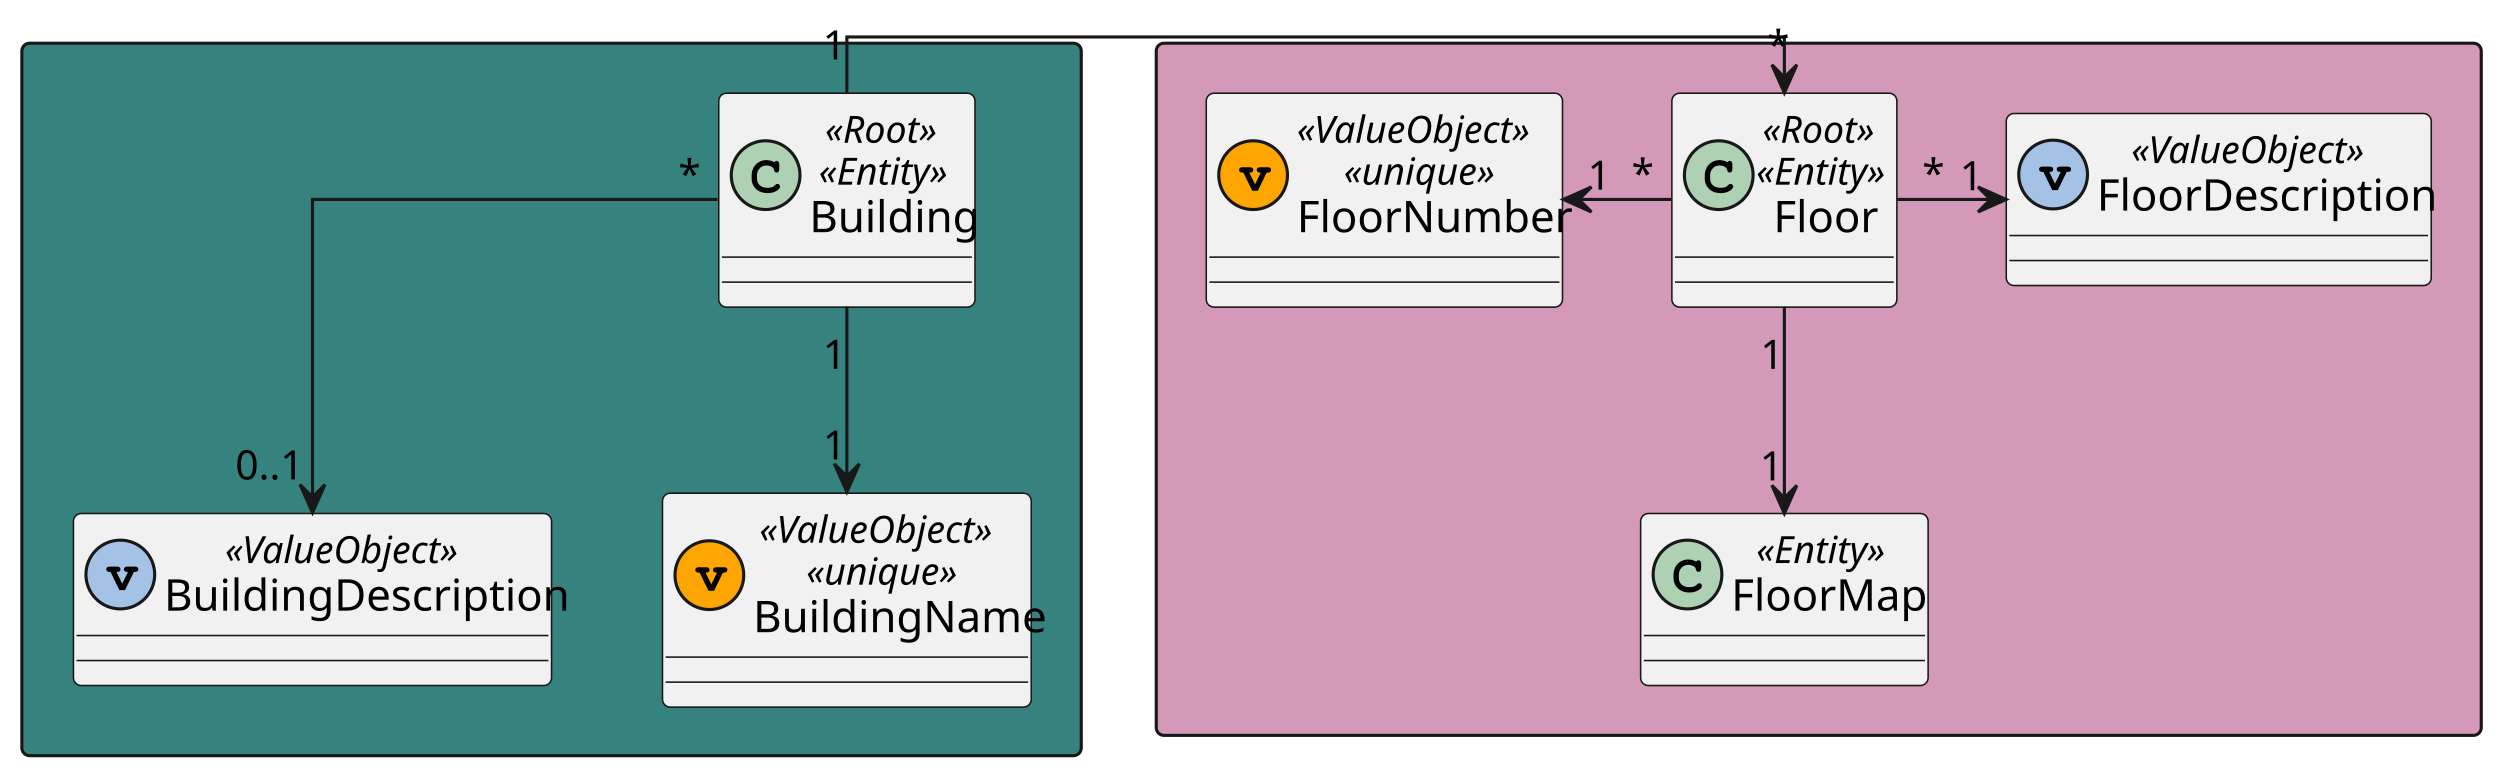
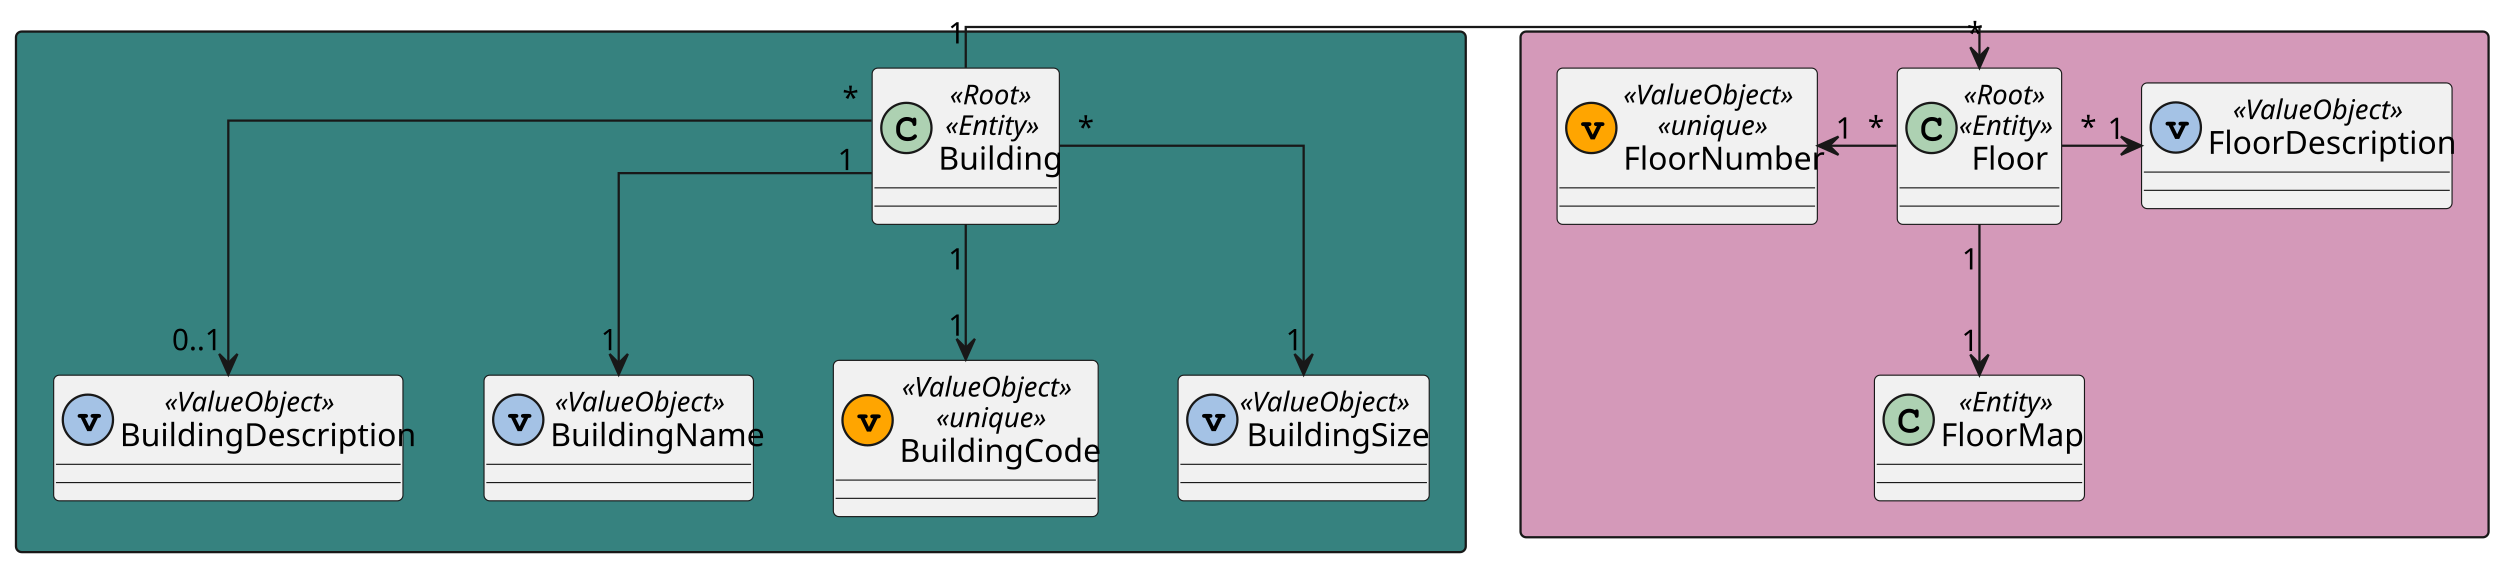
- <svg xmlns="http://www.w3.org/2000/svg" contentStyleType="text/css" height="148.2px" preserveAspectRatio="none" style="width:480px;height:148px;background:#FFFFFF;" version="1.1" viewBox="0 0 480 148" width="480px" zoomAndPan="magnify">
+ <svg xmlns="http://www.w3.org/2000/svg" contentStyleType="text/css" height="197.6px" preserveAspectRatio="none" style="width:876px;height:197px;background:#FFFFFF;" version="1.1" viewBox="0 0 876 197" width="876.8px" zoomAndPan="magnify">
  <defs />
  <g>
    <g id="cluster_##2">
-       <rect fill="#36827F" height="136.8" rx="1.5" ry="1.5" style="stroke:#181818;stroke-width:0.6;" width="203.4" x="4.2" y="8.295" />
+       <rect fill="#36827F" height="182.4" rx="2" ry="2" style="stroke:#181818;stroke-width:0.8;" width="508" x="5.6" y="11.06" />
    </g>
-     <g id="cluster_##7">
-       <rect fill="#D499B9" height="132.9" rx="1.5" ry="1.5" style="stroke:#181818;stroke-width:0.6;" width="254.4" x="222" y="8.295" />
+     <g id="cluster_##9">
+       <rect fill="#D499B9" height="177.2" rx="2" ry="2" style="stroke:#181818;stroke-width:0.8;" width="339.2" x="532.8" y="11.06" />
    </g>
    <g id="elem_Building">
-       <rect codeLine="6" fill="#F1F1F1" height="41.072" id="Building" rx="1.5" ry="1.5" style="stroke:#181818;stroke-width:0.3;" width="49.2" x="138" y="17.895" />
-       <ellipse cx="147" cy="33.631" fill="#ADD1B2" rx="6.6" ry="6.6" style="stroke:#181818;stroke-width:0.6;" />
-       <path d="M148.659,31.156 Q148.753,31.024 148.866,30.959 Q148.978,30.893 149.109,30.893 Q149.334,30.893 149.475,31.052 Q149.616,31.203 149.616,31.568 L149.616,32.44 Q149.616,32.806 149.475,32.965 Q149.334,33.124 149.109,33.124 Q148.903,33.124 148.781,33.002 Q148.659,32.89 148.594,32.581 Q148.566,32.365 148.453,32.252 Q148.256,32.028 147.891,31.896 Q147.525,31.765 147.15,31.765 Q146.691,31.765 146.306,31.962 Q145.931,32.159 145.631,32.609 Q145.341,33.059 145.341,33.678 L145.341,34.334 Q145.341,35.074 145.875,35.571 Q146.409,36.059 147.366,36.059 Q147.928,36.059 148.322,35.909 Q148.556,35.815 148.809,35.553 Q148.969,35.393 149.053,35.346 Q149.147,35.299 149.269,35.299 Q149.466,35.299 149.616,35.459 Q149.775,35.609 149.775,35.815 Q149.775,36.021 149.569,36.265 Q149.269,36.612 148.791,36.809 Q148.144,37.081 147.366,37.081 Q146.456,37.081 145.734,36.706 Q145.144,36.406 144.731,35.768 Q144.319,35.121 144.319,34.352 L144.319,33.659 Q144.319,32.862 144.684,32.178 Q145.059,31.484 145.716,31.118 Q146.372,30.743 147.113,30.743 Q147.553,30.743 147.938,30.846 Q148.331,30.94 148.659,31.156 Z " fill="#000000" />
-       <text fill="#000000" font-family="sans-serif" font-size="7.2" font-style="italic" lengthAdjust="spacing" textLength="24" x="158.4" y="27.413">«Root»</text>
-       <text fill="#000000" font-family="sans-serif" font-size="7.2" font-style="italic" lengthAdjust="spacing" textLength="26.4" x="157.2" y="35.456">«Entity»</text>
-       <text fill="#000000" font-family="sans-serif" font-size="8.4" lengthAdjust="spacing" textLength="30" x="155.4" y="44.587">Building</text>
-       <line style="stroke:#181818;stroke-width:0.3;" x1="138.6" x2="186.6" y1="49.367" y2="49.367" />
-       <line style="stroke:#181818;stroke-width:0.3;" x1="138.6" x2="186.6" y1="54.167" y2="54.167" />
+       <rect codeLine="6" fill="#F1F1F1" height="54.763" id="Building" rx="2" ry="2" style="stroke:#181818;stroke-width:0.4;" width="65.6" x="305.6" y="23.86" />
+       <ellipse cx="317.6" cy="44.841" fill="#ADD1B2" rx="8.8" ry="8.8" style="stroke:#181818;stroke-width:0.8;" />
+       <path d="M319.812,41.541 Q319.938,41.366 320.087,41.278 Q320.238,41.191 320.413,41.191 Q320.712,41.191 320.9,41.403 Q321.087,41.603 321.087,42.091 L321.087,43.253 Q321.087,43.741 320.9,43.953 Q320.712,44.166 320.413,44.166 Q320.137,44.166 319.975,44.003 Q319.812,43.853 319.725,43.441 Q319.688,43.153 319.538,43.003 Q319.275,42.703 318.788,42.528 Q318.3,42.353 317.8,42.353 Q317.188,42.353 316.675,42.616 Q316.175,42.878 315.775,43.478 Q315.387,44.078 315.387,44.903 L315.387,45.778 Q315.387,46.766 316.1,47.428 Q316.812,48.078 318.087,48.078 Q318.837,48.078 319.363,47.878 Q319.675,47.753 320.012,47.403 Q320.225,47.191 320.337,47.128 Q320.462,47.066 320.625,47.066 Q320.887,47.066 321.087,47.278 Q321.3,47.478 321.3,47.753 Q321.3,48.028 321.025,48.353 Q320.625,48.816 319.988,49.078 Q319.125,49.441 318.087,49.441 Q316.875,49.441 315.913,48.941 Q315.125,48.541 314.575,47.691 Q314.025,46.828 314.025,45.803 L314.025,44.878 Q314.025,43.816 314.512,42.903 Q315.012,41.978 315.887,41.491 Q316.762,40.991 317.75,40.991 Q318.337,40.991 318.85,41.128 Q319.375,41.253 319.812,41.541 Z " fill="#000000" />
+       <text fill="#000000" font-family="sans-serif" font-size="9.6" font-style="italic" lengthAdjust="spacing" textLength="32" x="332.8" y="36.55">«Root»</text>
+       <text fill="#000000" font-family="sans-serif" font-size="9.6" font-style="italic" lengthAdjust="spacing" textLength="35.2" x="331.2" y="47.275">«Entity»</text>
+       <text fill="#000000" font-family="sans-serif" font-size="11.2" lengthAdjust="spacing" textLength="40" x="328.8" y="59.449">Building</text>
+       <line style="stroke:#181818;stroke-width:0.4;" x1="306.4" x2="370.4" y1="65.822" y2="65.822" />
+       <line style="stroke:#181818;stroke-width:0.4;" x1="306.4" x2="370.4" y1="72.222" y2="72.222" />
    </g>
    <g id="elem_BuildingDescription">
-       <rect codeLine="7" fill="#F1F1F1" height="33.028" id="BuildingDescription" rx="1.5" ry="1.5" style="stroke:#181818;stroke-width:0.3;" width="91.8" x="14.1" y="98.595" />
-       <ellipse cx="23.1" cy="110.309" fill="#A4C2E5" rx="6.6" ry="6.6" style="stroke:#181818;stroke-width:0.6;" />
-       <path d="M23.466,112.071 L24.572,109.812 Q24.159,109.812 24.047,109.737 Q23.794,109.587 23.794,109.296 Q23.794,109.071 23.953,108.931 Q24.113,108.79 24.478,108.79 L25.875,108.79 Q26.25,108.79 26.4,108.931 Q26.559,109.071 26.559,109.296 Q26.559,109.521 26.4,109.671 Q26.25,109.812 25.875,109.812 L25.706,109.812 L24,113.309 L22.931,113.309 L21.225,109.812 L21.084,109.812 Q20.709,109.812 20.55,109.671 Q20.4,109.521 20.4,109.296 Q20.4,109.071 20.55,108.931 Q20.709,108.79 21.084,108.79 L22.453,108.79 Q22.819,108.79 22.969,108.931 Q23.128,109.071 23.128,109.296 Q23.128,109.587 22.894,109.737 Q22.772,109.812 22.359,109.812 L23.466,112.071 Z " fill="#000000" />
-       <text fill="#000000" font-family="sans-serif" font-size="7.2" font-style="italic" lengthAdjust="spacing" textLength="49.2" x="43.2" y="108.113">«ValueObject»</text>
-       <text fill="#000000" font-family="sans-serif" font-size="8.4" lengthAdjust="spacing" textLength="72.6" x="31.5" y="117.243">BuildingDescription</text>
-       <line style="stroke:#181818;stroke-width:0.3;" x1="14.7" x2="105.3" y1="122.023" y2="122.023" />
-       <line style="stroke:#181818;stroke-width:0.3;" x1="14.7" x2="105.3" y1="126.823" y2="126.823" />
+       <rect codeLine="7" fill="#F1F1F1" height="44.038" id="BuildingDescription" rx="2" ry="2" style="stroke:#181818;stroke-width:0.4;" width="122.4" x="18.8" y="131.46" />
+       <ellipse cx="30.8" cy="147.078" fill="#A4C2E5" rx="8.8" ry="8.8" style="stroke:#181818;stroke-width:0.8;" />
+       <path d="M31.288,149.428 L32.763,146.416 Q32.212,146.416 32.062,146.316 Q31.725,146.116 31.725,145.728 Q31.725,145.428 31.938,145.241 Q32.15,145.053 32.638,145.053 L34.5,145.053 Q35,145.053 35.2,145.241 Q35.413,145.428 35.413,145.728 Q35.413,146.028 35.2,146.228 Q35,146.416 34.5,146.416 L34.275,146.416 L32,151.078 L30.575,151.078 L28.3,146.416 L28.113,146.416 Q27.613,146.416 27.4,146.228 Q27.2,146.028 27.2,145.728 Q27.2,145.428 27.4,145.241 Q27.613,145.053 28.113,145.053 L29.938,145.053 Q30.425,145.053 30.625,145.241 Q30.837,145.428 30.837,145.728 Q30.837,146.116 30.525,146.316 Q30.363,146.416 29.812,146.416 L31.288,149.428 Z " fill="#000000" />
+       <text fill="#000000" font-family="sans-serif" font-size="9.6" font-style="italic" lengthAdjust="spacing" textLength="65.6" x="57.6" y="144.15">«ValueObject»</text>
+       <text fill="#000000" font-family="sans-serif" font-size="11.2" lengthAdjust="spacing" textLength="96.8" x="42" y="156.324">BuildingDescription</text>
+       <line style="stroke:#181818;stroke-width:0.4;" x1="19.6" x2="140.4" y1="162.697" y2="162.697" />
+       <line style="stroke:#181818;stroke-width:0.4;" x1="19.6" x2="140.4" y1="169.097" y2="169.097" />
    </g>
    <g id="elem_BuildingName">
-       <rect codeLine="8" fill="#F1F1F1" height="41.072" id="BuildingName" rx="1.5" ry="1.5" style="stroke:#181818;stroke-width:0.3;" width="70.8" x="127.2" y="94.695" />
-       <ellipse cx="136.2" cy="110.431" fill="#FFA500" rx="6.6" ry="6.6" style="stroke:#181818;stroke-width:0.6;" />
-       <path d="M136.566,112.193 L137.672,109.934 Q137.259,109.934 137.147,109.859 Q136.894,109.709 136.894,109.418 Q136.894,109.193 137.053,109.052 Q137.213,108.912 137.578,108.912 L138.975,108.912 Q139.35,108.912 139.5,109.052 Q139.659,109.193 139.659,109.418 Q139.659,109.643 139.5,109.793 Q139.35,109.934 138.975,109.934 L138.806,109.934 L137.1,113.431 L136.031,113.431 L134.325,109.934 L134.184,109.934 Q133.809,109.934 133.65,109.793 Q133.5,109.643 133.5,109.418 Q133.5,109.193 133.65,109.052 Q133.809,108.912 134.184,108.912 L135.553,108.912 Q135.919,108.912 136.069,109.052 Q136.228,109.193 136.228,109.418 Q136.228,109.709 135.994,109.859 Q135.872,109.934 135.459,109.934 L136.566,112.193 Z " fill="#000000" />
-       <text fill="#000000" font-family="sans-serif" font-size="7.2" font-style="italic" lengthAdjust="spacing" textLength="49.2" x="145.8" y="104.213">«ValueObject»</text>
-       <text fill="#000000" font-family="sans-serif" font-size="7.2" font-style="italic" lengthAdjust="spacing" textLength="31.2" x="154.8" y="112.256">«unique»</text>
-       <text fill="#000000" font-family="sans-serif" font-size="8.4" lengthAdjust="spacing" textLength="51.6" x="144.6" y="121.386">BuildingName</text>
-       <line style="stroke:#181818;stroke-width:0.3;" x1="127.8" x2="197.4" y1="126.167" y2="126.167" />
-       <line style="stroke:#181818;stroke-width:0.3;" x1="127.8" x2="197.4" y1="130.967" y2="130.967" />
+       <rect codeLine="8" fill="#F1F1F1" height="44.038" id="BuildingName" rx="2" ry="2" style="stroke:#181818;stroke-width:0.4;" width="94.4" x="169.6" y="131.46" />
+       <ellipse cx="181.6" cy="147.078" fill="#A4C2E5" rx="8.8" ry="8.8" style="stroke:#181818;stroke-width:0.8;" />
+       <path d="M182.088,149.428 L183.562,146.416 Q183.012,146.416 182.863,146.316 Q182.525,146.116 182.525,145.728 Q182.525,145.428 182.738,145.241 Q182.95,145.053 183.438,145.053 L185.3,145.053 Q185.8,145.053 186,145.241 Q186.213,145.428 186.213,145.728 Q186.213,146.028 186,146.228 Q185.8,146.416 185.3,146.416 L185.075,146.416 L182.8,151.078 L181.375,151.078 L179.1,146.416 L178.912,146.416 Q178.412,146.416 178.2,146.228 Q178,146.028 178,145.728 Q178,145.428 178.2,145.241 Q178.412,145.053 178.912,145.053 L180.738,145.053 Q181.225,145.053 181.425,145.241 Q181.637,145.428 181.637,145.728 Q181.637,146.116 181.325,146.316 Q181.162,146.416 180.613,146.416 L182.088,149.428 Z " fill="#000000" />
+       <text fill="#000000" font-family="sans-serif" font-size="9.6" font-style="italic" lengthAdjust="spacing" textLength="65.6" x="194.4" y="144.15">«ValueObject»</text>
+       <text fill="#000000" font-family="sans-serif" font-size="11.2" lengthAdjust="spacing" textLength="68.8" x="192.8" y="156.324">BuildingName</text>
+       <line style="stroke:#181818;stroke-width:0.4;" x1="170.4" x2="263.2" y1="162.697" y2="162.697" />
+       <line style="stroke:#181818;stroke-width:0.4;" x1="170.4" x2="263.2" y1="169.097" y2="169.097" />
+     </g>
+     <g id="elem_BuildingCode">
+       <rect codeLine="9" fill="#F1F1F1" height="54.763" id="BuildingCode" rx="2" ry="2" style="stroke:#181818;stroke-width:0.4;" width="92.8" x="292" y="126.26" />
+       <ellipse cx="304" cy="147.241" fill="#FFA500" rx="8.8" ry="8.8" style="stroke:#181818;stroke-width:0.8;" />
+       <path d="M304.488,149.591 L305.962,146.578 Q305.413,146.578 305.262,146.478 Q304.925,146.278 304.925,145.891 Q304.925,145.591 305.137,145.403 Q305.35,145.216 305.837,145.216 L307.7,145.216 Q308.2,145.216 308.4,145.403 Q308.613,145.591 308.613,145.891 Q308.613,146.191 308.4,146.391 Q308.2,146.578 307.7,146.578 L307.475,146.578 L305.2,151.241 L303.775,151.241 L301.5,146.578 L301.312,146.578 Q300.812,146.578 300.6,146.391 Q300.4,146.191 300.4,145.891 Q300.4,145.591 300.6,145.403 Q300.812,145.216 301.312,145.216 L303.137,145.216 Q303.625,145.216 303.825,145.403 Q304.038,145.591 304.038,145.891 Q304.038,146.278 303.725,146.478 Q303.562,146.578 303.012,146.578 L304.488,149.591 Z " fill="#000000" />
+       <text fill="#000000" font-family="sans-serif" font-size="9.6" font-style="italic" lengthAdjust="spacing" textLength="65.6" x="316" y="138.95">«ValueObject»</text>
+       <text fill="#000000" font-family="sans-serif" font-size="9.6" font-style="italic" lengthAdjust="spacing" textLength="41.6" x="328" y="149.675">«unique»</text>
+       <text fill="#000000" font-family="sans-serif" font-size="11.2" lengthAdjust="spacing" textLength="67.2" x="315.2" y="161.849">BuildingCode</text>
+       <line style="stroke:#181818;stroke-width:0.4;" x1="292.8" x2="384" y1="168.222" y2="168.222" />
+       <line style="stroke:#181818;stroke-width:0.4;" x1="292.8" x2="384" y1="174.622" y2="174.622" />
+     </g>
+     <g id="elem_BuildingSize">
+       <rect codeLine="10" fill="#F1F1F1" height="44.038" id="BuildingSize" rx="2" ry="2" style="stroke:#181818;stroke-width:0.4;" width="88" x="412.8" y="131.46" />
+       <ellipse cx="424.8" cy="147.078" fill="#A4C2E5" rx="8.8" ry="8.8" style="stroke:#181818;stroke-width:0.8;" />
+       <path d="M425.288,149.428 L426.762,146.416 Q426.212,146.416 426.062,146.316 Q425.725,146.116 425.725,145.728 Q425.725,145.428 425.938,145.241 Q426.15,145.053 426.637,145.053 L428.5,145.053 Q429,145.053 429.2,145.241 Q429.413,145.428 429.413,145.728 Q429.413,146.028 429.2,146.228 Q429,146.416 428.5,146.416 L428.275,146.416 L426,151.078 L424.575,151.078 L422.3,146.416 L422.113,146.416 Q421.613,146.416 421.4,146.228 Q421.2,146.028 421.2,145.728 Q421.2,145.428 421.4,145.241 Q421.613,145.053 422.113,145.053 L423.938,145.053 Q424.425,145.053 424.625,145.241 Q424.837,145.428 424.837,145.728 Q424.837,146.116 424.525,146.316 Q424.363,146.416 423.812,146.416 L425.288,149.428 Z " fill="#000000" />
+       <text fill="#000000" font-family="sans-serif" font-size="9.6" font-style="italic" lengthAdjust="spacing" textLength="65.6" x="434.4" y="144.15">«ValueObject»</text>
+       <text fill="#000000" font-family="sans-serif" font-size="11.2" lengthAdjust="spacing" textLength="60.8" x="436.8" y="156.324">BuildingSize</text>
+       <line style="stroke:#181818;stroke-width:0.4;" x1="413.6" x2="500" y1="162.697" y2="162.697" />
+       <line style="stroke:#181818;stroke-width:0.4;" x1="413.6" x2="500" y1="169.097" y2="169.097" />
    </g>
    <g id="elem_Floor">
-       <rect codeLine="12" fill="#F1F1F1" height="41.072" id="Floor" rx="1.5" ry="1.5" style="stroke:#181818;stroke-width:0.3;" width="43.2" x="321" y="17.895" />
-       <ellipse cx="330" cy="33.631" fill="#ADD1B2" rx="6.6" ry="6.6" style="stroke:#181818;stroke-width:0.6;" />
-       <path d="M331.659,31.156 Q331.753,31.024 331.866,30.959 Q331.978,30.893 332.109,30.893 Q332.334,30.893 332.475,31.052 Q332.616,31.203 332.616,31.568 L332.616,32.44 Q332.616,32.806 332.475,32.965 Q332.334,33.124 332.109,33.124 Q331.903,33.124 331.781,33.002 Q331.659,32.89 331.594,32.581 Q331.566,32.365 331.453,32.252 Q331.256,32.028 330.891,31.896 Q330.525,31.765 330.15,31.765 Q329.691,31.765 329.306,31.962 Q328.931,32.159 328.631,32.609 Q328.341,33.059 328.341,33.678 L328.341,34.334 Q328.341,35.074 328.875,35.571 Q329.409,36.059 330.366,36.059 Q330.928,36.059 331.322,35.909 Q331.556,35.815 331.809,35.553 Q331.969,35.393 332.053,35.346 Q332.147,35.299 332.269,35.299 Q332.466,35.299 332.616,35.459 Q332.775,35.609 332.775,35.815 Q332.775,36.021 332.569,36.265 Q332.269,36.612 331.791,36.809 Q331.144,37.081 330.366,37.081 Q329.456,37.081 328.734,36.706 Q328.144,36.406 327.731,35.768 Q327.319,35.121 327.319,34.352 L327.319,33.659 Q327.319,32.862 327.684,32.178 Q328.059,31.484 328.716,31.118 Q329.372,30.743 330.113,30.743 Q330.553,30.743 330.938,30.846 Q331.331,30.94 331.659,31.156 Z " fill="#000000" />
-       <text fill="#000000" font-family="sans-serif" font-size="7.2" font-style="italic" lengthAdjust="spacing" textLength="24" x="338.4" y="27.413">«Root»</text>
-       <text fill="#000000" font-family="sans-serif" font-size="7.2" font-style="italic" lengthAdjust="spacing" textLength="26.4" x="337.2" y="35.456">«Entity»</text>
-       <text fill="#000000" font-family="sans-serif" font-size="8.4" lengthAdjust="spacing" textLength="19.8" x="340.5" y="44.587">Floor</text>
-       <line style="stroke:#181818;stroke-width:0.3;" x1="321.6" x2="363.6" y1="49.367" y2="49.367" />
-       <line style="stroke:#181818;stroke-width:0.3;" x1="321.6" x2="363.6" y1="54.167" y2="54.167" />
+       <rect codeLine="14" fill="#F1F1F1" height="54.763" id="Floor" rx="2" ry="2" style="stroke:#181818;stroke-width:0.4;" width="57.6" x="664.8" y="23.86" />
+       <ellipse cx="676.8" cy="44.841" fill="#ADD1B2" rx="8.8" ry="8.8" style="stroke:#181818;stroke-width:0.8;" />
+       <path d="M679.013,41.541 Q679.138,41.366 679.288,41.278 Q679.438,41.191 679.612,41.191 Q679.913,41.191 680.1,41.403 Q680.288,41.603 680.288,42.091 L680.288,43.253 Q680.288,43.741 680.1,43.953 Q679.913,44.166 679.612,44.166 Q679.337,44.166 679.175,44.003 Q679.013,43.853 678.925,43.441 Q678.888,43.153 678.737,43.003 Q678.475,42.703 677.987,42.528 Q677.5,42.353 677,42.353 Q676.388,42.353 675.875,42.616 Q675.375,42.878 674.975,43.478 Q674.587,44.078 674.587,44.903 L674.587,45.778 Q674.587,46.766 675.3,47.428 Q676.013,48.078 677.288,48.078 Q678.038,48.078 678.562,47.878 Q678.875,47.753 679.212,47.403 Q679.425,47.191 679.538,47.128 Q679.663,47.066 679.825,47.066 Q680.087,47.066 680.288,47.278 Q680.5,47.478 680.5,47.753 Q680.5,48.028 680.225,48.353 Q679.825,48.816 679.188,49.078 Q678.325,49.441 677.288,49.441 Q676.075,49.441 675.112,48.941 Q674.325,48.541 673.775,47.691 Q673.225,46.828 673.225,45.803 L673.225,44.878 Q673.225,43.816 673.712,42.903 Q674.212,41.978 675.087,41.491 Q675.962,40.991 676.95,40.991 Q677.538,40.991 678.05,41.128 Q678.575,41.253 679.013,41.541 Z " fill="#000000" />
+       <text fill="#000000" font-family="sans-serif" font-size="9.6" font-style="italic" lengthAdjust="spacing" textLength="32" x="688" y="36.55">«Root»</text>
+       <text fill="#000000" font-family="sans-serif" font-size="9.6" font-style="italic" lengthAdjust="spacing" textLength="35.2" x="686.4" y="47.275">«Entity»</text>
+       <text fill="#000000" font-family="sans-serif" font-size="11.2" lengthAdjust="spacing" textLength="26.4" x="690.8" y="59.449">Floor</text>
+       <line style="stroke:#181818;stroke-width:0.4;" x1="665.6" x2="721.6" y1="65.822" y2="65.822" />
+       <line style="stroke:#181818;stroke-width:0.4;" x1="665.6" x2="721.6" y1="72.222" y2="72.222" />
    </g>
    <g id="elem_FloorNumber">
-       <rect codeLine="13" fill="#F1F1F1" height="41.072" id="FloorNumber" rx="1.5" ry="1.5" style="stroke:#181818;stroke-width:0.3;" width="68.4" x="231.6" y="17.895" />
-       <ellipse cx="240.6" cy="33.631" fill="#FFA500" rx="6.6" ry="6.6" style="stroke:#181818;stroke-width:0.6;" />
-       <path d="M240.966,35.393 L242.072,33.134 Q241.659,33.134 241.547,33.059 Q241.294,32.909 241.294,32.618 Q241.294,32.393 241.453,32.252 Q241.613,32.112 241.978,32.112 L243.375,32.112 Q243.75,32.112 243.9,32.252 Q244.059,32.393 244.059,32.618 Q244.059,32.843 243.9,32.993 Q243.75,33.134 243.375,33.134 L243.206,33.134 L241.5,36.631 L240.431,36.631 L238.725,33.134 L238.584,33.134 Q238.209,33.134 238.05,32.993 Q237.9,32.843 237.9,32.618 Q237.9,32.393 238.05,32.252 Q238.209,32.112 238.584,32.112 L239.953,32.112 Q240.319,32.112 240.469,32.252 Q240.628,32.393 240.628,32.618 Q240.628,32.909 240.394,33.059 Q240.272,33.134 239.859,33.134 L240.966,35.393 Z " fill="#000000" />
-       <text fill="#000000" font-family="sans-serif" font-size="7.2" font-style="italic" lengthAdjust="spacing" textLength="49.2" x="249" y="27.413">«ValueObject»</text>
-       <text fill="#000000" font-family="sans-serif" font-size="7.2" font-style="italic" lengthAdjust="spacing" textLength="31.2" x="258" y="35.456">«unique»</text>
-       <text fill="#000000" font-family="sans-serif" font-size="8.4" lengthAdjust="spacing" textLength="49.2" x="249" y="44.587">FloorNumber</text>
-       <line style="stroke:#181818;stroke-width:0.3;" x1="232.2" x2="299.4" y1="49.367" y2="49.367" />
-       <line style="stroke:#181818;stroke-width:0.3;" x1="232.2" x2="299.4" y1="54.167" y2="54.167" />
+       <rect codeLine="15" fill="#F1F1F1" height="54.763" id="FloorNumber" rx="2" ry="2" style="stroke:#181818;stroke-width:0.4;" width="91.2" x="545.6" y="23.86" />
+       <ellipse cx="557.6" cy="44.841" fill="#FFA500" rx="8.8" ry="8.8" style="stroke:#181818;stroke-width:0.8;" />
+       <path d="M558.087,47.191 L559.562,44.178 Q559.013,44.178 558.862,44.078 Q558.525,43.878 558.525,43.491 Q558.525,43.191 558.737,43.003 Q558.95,42.816 559.438,42.816 L561.3,42.816 Q561.8,42.816 562,43.003 Q562.212,43.191 562.212,43.491 Q562.212,43.791 562,43.991 Q561.8,44.178 561.3,44.178 L561.075,44.178 L558.8,48.841 L557.375,48.841 L555.1,44.178 L554.913,44.178 Q554.413,44.178 554.2,43.991 Q554,43.791 554,43.491 Q554,43.191 554.2,43.003 Q554.413,42.816 554.913,42.816 L556.737,42.816 Q557.225,42.816 557.425,43.003 Q557.638,43.191 557.638,43.491 Q557.638,43.878 557.325,44.078 Q557.163,44.178 556.612,44.178 L558.087,47.191 Z " fill="#000000" />
+       <text fill="#000000" font-family="sans-serif" font-size="9.6" font-style="italic" lengthAdjust="spacing" textLength="65.6" x="568.8" y="36.55">«ValueObject»</text>
+       <text fill="#000000" font-family="sans-serif" font-size="9.6" font-style="italic" lengthAdjust="spacing" textLength="41.6" x="580.8" y="47.275">«unique»</text>
+       <text fill="#000000" font-family="sans-serif" font-size="11.2" lengthAdjust="spacing" textLength="65.6" x="568.8" y="59.449">FloorNumber</text>
+       <line style="stroke:#181818;stroke-width:0.4;" x1="546.4" x2="636" y1="65.822" y2="65.822" />
+       <line style="stroke:#181818;stroke-width:0.4;" x1="546.4" x2="636" y1="72.222" y2="72.222" />
    </g>
    <g id="elem_FloorDescription">
-       <rect codeLine="14" fill="#F1F1F1" height="33.028" id="FloorDescription" rx="1.5" ry="1.5" style="stroke:#181818;stroke-width:0.3;" width="81.6" x="385.2" y="21.795" />
-       <ellipse cx="394.2" cy="33.509" fill="#A4C2E5" rx="6.6" ry="6.6" style="stroke:#181818;stroke-width:0.6;" />
-       <path d="M394.566,35.271 L395.672,33.012 Q395.259,33.012 395.147,32.937 Q394.894,32.787 394.894,32.496 Q394.894,32.271 395.053,32.131 Q395.212,31.99 395.578,31.99 L396.975,31.99 Q397.35,31.99 397.5,32.131 Q397.659,32.271 397.659,32.496 Q397.659,32.721 397.5,32.871 Q397.35,33.012 396.975,33.012 L396.806,33.012 L395.1,36.509 L394.031,36.509 L392.325,33.012 L392.184,33.012 Q391.809,33.012 391.65,32.871 Q391.5,32.721 391.5,32.496 Q391.5,32.271 391.65,32.131 Q391.809,31.99 392.184,31.99 L393.553,31.99 Q393.919,31.99 394.069,32.131 Q394.228,32.271 394.228,32.496 Q394.228,32.787 393.994,32.937 Q393.872,33.012 393.459,33.012 L394.566,35.271 Z " fill="#000000" />
-       <text fill="#000000" font-family="sans-serif" font-size="7.2" font-style="italic" lengthAdjust="spacing" textLength="49.2" x="409.2" y="31.313">«ValueObject»</text>
-       <text fill="#000000" font-family="sans-serif" font-size="8.4" lengthAdjust="spacing" textLength="62.4" x="402.6" y="40.443">FloorDescription</text>
-       <line style="stroke:#181818;stroke-width:0.3;" x1="385.8" x2="466.2" y1="45.223" y2="45.223" />
-       <line style="stroke:#181818;stroke-width:0.3;" x1="385.8" x2="466.2" y1="50.023" y2="50.023" />
+       <rect codeLine="16" fill="#F1F1F1" height="44.038" id="FloorDescription" rx="2" ry="2" style="stroke:#181818;stroke-width:0.4;" width="108.8" x="750.4" y="29.06" />
+       <ellipse cx="762.4" cy="44.678" fill="#A4C2E5" rx="8.8" ry="8.8" style="stroke:#181818;stroke-width:0.8;" />
+       <path d="M762.888,47.028 L764.362,44.016 Q763.812,44.016 763.663,43.916 Q763.325,43.716 763.325,43.328 Q763.325,43.028 763.538,42.841 Q763.75,42.653 764.237,42.653 L766.1,42.653 Q766.6,42.653 766.8,42.841 Q767.013,43.028 767.013,43.328 Q767.013,43.628 766.8,43.828 Q766.6,44.016 766.1,44.016 L765.875,44.016 L763.6,48.678 L762.175,48.678 L759.9,44.016 L759.712,44.016 Q759.212,44.016 759,43.828 Q758.8,43.628 758.8,43.328 Q758.8,43.028 759,42.841 Q759.212,42.653 759.712,42.653 L761.538,42.653 Q762.025,42.653 762.225,42.841 Q762.438,43.028 762.438,43.328 Q762.438,43.716 762.125,43.916 Q761.962,44.016 761.413,44.016 L762.888,47.028 Z " fill="#000000" />
+       <text fill="#000000" font-family="sans-serif" font-size="9.6" font-style="italic" lengthAdjust="spacing" textLength="65.6" x="782.4" y="41.75">«ValueObject»</text>
+       <text fill="#000000" font-family="sans-serif" font-size="11.2" lengthAdjust="spacing" textLength="83.2" x="773.6" y="53.924">FloorDescription</text>
+       <line style="stroke:#181818;stroke-width:0.4;" x1="751.2" x2="858.4" y1="60.297" y2="60.297" />
+       <line style="stroke:#181818;stroke-width:0.4;" x1="751.2" x2="858.4" y1="66.697" y2="66.697" />
    </g>
    <g id="elem_FloorMap">
-       <rect codeLine="15" fill="#F1F1F1" height="33.028" id="FloorMap" rx="1.5" ry="1.5" style="stroke:#181818;stroke-width:0.3;" width="55.2" x="315" y="98.595" />
-       <ellipse cx="324" cy="110.309" fill="#ADD1B2" rx="6.6" ry="6.6" style="stroke:#181818;stroke-width:0.6;" />
-       <path d="M325.659,107.834 Q325.753,107.703 325.866,107.637 Q325.978,107.571 326.109,107.571 Q326.334,107.571 326.475,107.731 Q326.616,107.881 326.616,108.246 L326.616,109.118 Q326.616,109.484 326.475,109.643 Q326.334,109.802 326.109,109.802 Q325.903,109.802 325.781,109.681 Q325.659,109.568 325.594,109.259 Q325.566,109.043 325.453,108.931 Q325.256,108.706 324.891,108.574 Q324.525,108.443 324.15,108.443 Q323.691,108.443 323.306,108.64 Q322.931,108.837 322.631,109.287 Q322.341,109.737 322.341,110.356 L322.341,111.012 Q322.341,111.752 322.875,112.249 Q323.409,112.737 324.366,112.737 Q324.928,112.737 325.322,112.587 Q325.556,112.493 325.809,112.231 Q325.969,112.071 326.053,112.024 Q326.147,111.978 326.269,111.978 Q326.466,111.978 326.616,112.137 Q326.775,112.287 326.775,112.493 Q326.775,112.699 326.569,112.943 Q326.269,113.29 325.791,113.487 Q325.144,113.759 324.366,113.759 Q323.456,113.759 322.734,113.384 Q322.144,113.084 321.731,112.446 Q321.319,111.799 321.319,111.031 L321.319,110.337 Q321.319,109.54 321.684,108.856 Q322.059,108.162 322.716,107.796 Q323.372,107.421 324.113,107.421 Q324.553,107.421 324.938,107.524 Q325.331,107.618 325.659,107.834 Z " fill="#000000" />
-       <text fill="#000000" font-family="sans-serif" font-size="7.2" font-style="italic" lengthAdjust="spacing" textLength="26.4" x="337.2" y="108.113">«Entity»</text>
-       <text fill="#000000" font-family="sans-serif" font-size="8.4" lengthAdjust="spacing" textLength="36" x="332.4" y="117.243">FloorMap</text>
-       <line style="stroke:#181818;stroke-width:0.3;" x1="315.6" x2="369.6" y1="122.023" y2="122.023" />
-       <line style="stroke:#181818;stroke-width:0.3;" x1="315.6" x2="369.6" y1="126.823" y2="126.823" />
+       <rect codeLine="17" fill="#F1F1F1" height="44.038" id="FloorMap" rx="2" ry="2" style="stroke:#181818;stroke-width:0.4;" width="73.6" x="656.8" y="131.46" />
+       <ellipse cx="668.8" cy="147.078" fill="#ADD1B2" rx="8.8" ry="8.8" style="stroke:#181818;stroke-width:0.8;" />
+       <path d="M671.013,143.778 Q671.138,143.603 671.288,143.516 Q671.438,143.428 671.612,143.428 Q671.913,143.428 672.1,143.641 Q672.288,143.841 672.288,144.328 L672.288,145.491 Q672.288,145.978 672.1,146.191 Q671.913,146.403 671.612,146.403 Q671.337,146.403 671.175,146.241 Q671.013,146.091 670.925,145.678 Q670.888,145.391 670.737,145.241 Q670.475,144.941 669.987,144.766 Q669.5,144.591 669,144.591 Q668.388,144.591 667.875,144.853 Q667.375,145.116 666.975,145.716 Q666.587,146.316 666.587,147.141 L666.587,148.016 Q666.587,149.003 667.3,149.666 Q668.013,150.316 669.288,150.316 Q670.038,150.316 670.562,150.116 Q670.875,149.991 671.212,149.641 Q671.425,149.428 671.538,149.366 Q671.663,149.303 671.825,149.303 Q672.087,149.303 672.288,149.516 Q672.5,149.716 672.5,149.991 Q672.5,150.266 672.225,150.591 Q671.825,151.053 671.188,151.316 Q670.325,151.678 669.288,151.678 Q668.075,151.678 667.112,151.178 Q666.325,150.778 665.775,149.928 Q665.225,149.066 665.225,148.041 L665.225,147.116 Q665.225,146.053 665.712,145.141 Q666.212,144.216 667.087,143.728 Q667.962,143.228 668.95,143.228 Q669.538,143.228 670.05,143.366 Q670.575,143.491 671.013,143.778 Z " fill="#000000" />
+       <text fill="#000000" font-family="sans-serif" font-size="9.6" font-style="italic" lengthAdjust="spacing" textLength="35.2" x="686.4" y="144.15">«Entity»</text>
+       <text fill="#000000" font-family="sans-serif" font-size="11.2" lengthAdjust="spacing" textLength="48" x="680" y="156.324">FloorMap</text>
+       <line style="stroke:#181818;stroke-width:0.4;" x1="657.6" x2="729.6" y1="162.697" y2="162.697" />
+       <line style="stroke:#181818;stroke-width:0.4;" x1="657.6" x2="729.6" y1="169.097" y2="169.097" />
    </g>
    <g id="link_Building_Floor">
-       <path codeLine="19" d="M162.6,17.835 C162.6,11.949 162.6,7.095 162.6,7.095 C162.6,7.095 342.6,7.095 342.6,7.095 C342.6,7.095 342.6,14.835 342.6,14.835 " fill="none" id="Building-to-Floor" style="stroke:#181818;stroke-width:0.6;" />
-       <polygon fill="#181818" points="342.6,17.835,345,12.435,342.6,14.835,340.2,12.435,342.6,17.835" style="stroke:#181818;stroke-width:0.6;" />
-       <text fill="#000000" font-family="sans-serif" font-size="7.8" lengthAdjust="spacing" textLength="4.2" x="157.967" y="11.414">1</text>
-       <text fill="#000000" font-family="sans-serif" font-size="7.8" lengthAdjust="spacing" textLength="3" x="339.291" y="11.414">*</text>
+       <path codeLine="21" d="M338.4,23.78 C338.4,15.932 338.4,9.46 338.4,9.46 C338.4,9.46 693.6,9.46 693.6,9.46 C693.6,9.46 693.6,19.78 693.6,19.78 " fill="none" id="Building-to-Floor" style="stroke:#181818;stroke-width:0.8;" />
+       <polygon fill="#181818" points="693.6,23.78,696.8,16.58,693.6,19.78,690.4,16.58,693.6,23.78" style="stroke:#181818;stroke-width:0.8;" />
+       <text fill="#000000" font-family="sans-serif" font-size="10.4" lengthAdjust="spacing" textLength="5.6" x="332.223" y="15.219">1</text>
+       <text fill="#000000" font-family="sans-serif" font-size="10.4" lengthAdjust="spacing" textLength="4" x="689.188" y="15.219">*</text>
    </g>
    <g id="link_Building_BuildingDescription">
-       <path codeLine="20" d="M137.766,38.295 C107.4,38.295 60,38.295 60,38.295 C60,38.295 60,95.433 60,95.433 " fill="none" id="Building-to-BuildingDescription" style="stroke:#181818;stroke-width:0.6;" />
-       <polygon fill="#181818" points="60,98.433,62.4,93.033,60,95.433,57.6,93.033,60,98.433" style="stroke:#181818;stroke-width:0.6;" />
-       <text fill="#000000" font-family="sans-serif" font-size="7.8" lengthAdjust="spacing" textLength="3" x="130.24" y="36.238">*</text>
-       <text fill="#000000" font-family="sans-serif" font-size="7.8" lengthAdjust="spacing" textLength="13.2" x="45.191" y="92.044">0..1</text>
+       <path codeLine="22" d="M305.408,42.26 C235.752,42.26 80,42.26 80,42.26 C80,42.26 80,127.228 80,127.228 " fill="none" id="Building-to-BuildingDescription" style="stroke:#181818;stroke-width:0.8;" />
+       <polygon fill="#181818" points="80,131.228,83.2,124.028,80,127.228,76.8,124.028,80,131.228" style="stroke:#181818;stroke-width:0.8;" />
+       <text fill="#000000" font-family="sans-serif" font-size="10.4" lengthAdjust="spacing" textLength="4" x="295.175" y="37.914">*</text>
+       <text fill="#000000" font-family="sans-serif" font-size="10.4" lengthAdjust="spacing" textLength="17.6" x="60.255" y="122.705">0..1</text>
    </g>
    <g id="link_Building_BuildingName">
-       <path codeLine="21" d="M162.6,58.875 C162.6,58.875 162.6,91.455 162.6,91.455 " fill="none" id="Building-to-BuildingName" style="stroke:#181818;stroke-width:0.6;" />
-       <polygon fill="#181818" points="162.6,94.455,165,89.055,162.6,91.455,160.2,89.055,162.6,94.455" style="stroke:#181818;stroke-width:0.6;" />
-       <text fill="#000000" font-family="sans-serif" font-size="7.8" lengthAdjust="spacing" textLength="4.2" x="157.987" y="70.819">1</text>
-       <text fill="#000000" font-family="sans-serif" font-size="7.8" lengthAdjust="spacing" textLength="4.2" x="157.987" y="88.23">1</text>
+       <path codeLine="23" d="M305.496,60.66 C269.48,60.66 216.8,60.66 216.8,60.66 C216.8,60.66 216.8,127.236 216.8,127.236 " fill="none" id="Building-to-BuildingName" style="stroke:#181818;stroke-width:0.8;" />
+       <polygon fill="#181818" points="216.8,131.236,220,124.036,216.8,127.236,213.6,124.036,216.8,131.236" style="stroke:#181818;stroke-width:0.8;" />
+       <text fill="#000000" font-family="sans-serif" font-size="10.4" lengthAdjust="spacing" textLength="5.6" x="293.536" y="59.592">1</text>
+       <text fill="#000000" font-family="sans-serif" font-size="10.4" lengthAdjust="spacing" textLength="5.6" x="210.518" y="122.715">1</text>
+     </g>
+     <g id="link_Building_BuildingSize">
+       <path codeLine="24" d="M371.384,51.06 C406.416,51.06 456.8,51.06 456.8,51.06 C456.8,51.06 456.8,127.244 456.8,127.244 " fill="none" id="Building-to-BuildingSize" style="stroke:#181818;stroke-width:0.8;" />
+       <polygon fill="#181818" points="456.8,131.244,460,124.044,456.8,127.244,453.6,124.044,456.8,131.244" style="stroke:#181818;stroke-width:0.8;" />
+       <text fill="#000000" font-family="sans-serif" font-size="10.4" lengthAdjust="spacing" textLength="4" x="377.615" y="48.282">*</text>
+       <text fill="#000000" font-family="sans-serif" font-size="10.4" lengthAdjust="spacing" textLength="5.6" x="450.517" y="122.725">1</text>
+     </g>
+     <g id="link_Building_BuildingCode">
+       <path codeLine="25" d="M338.4,78.5 C338.4,78.5 338.4,121.94 338.4,121.94 " fill="none" id="Building-to-BuildingCode" style="stroke:#181818;stroke-width:0.8;" />
+       <polygon fill="#181818" points="338.4,125.94,341.6,118.74,338.4,121.94,335.2,118.74,338.4,125.94" style="stroke:#181818;stroke-width:0.8;" />
+       <text fill="#000000" font-family="sans-serif" font-size="10.4" lengthAdjust="spacing" textLength="5.6" x="332.249" y="94.425">1</text>
+       <text fill="#000000" font-family="sans-serif" font-size="10.4" lengthAdjust="spacing" textLength="5.6" x="332.249" y="117.639">1</text>
    </g>
    <g id="link_Floor_FloorMap">
-       <path codeLine="25" d="M342.6,58.875 C342.6,58.875 342.6,95.589 342.6,95.589 " fill="none" id="Floor-to-FloorMap" style="stroke:#181818;stroke-width:0.6;" />
-       <polygon fill="#181818" points="342.6,98.589,345,93.189,342.6,95.589,340.2,93.189,342.6,98.589" style="stroke:#181818;stroke-width:0.6;" />
-       <text fill="#000000" font-family="sans-serif" font-size="7.8" lengthAdjust="spacing" textLength="4.2" x="337.987" y="70.819">1</text>
-       <text fill="#000000" font-family="sans-serif" font-size="7.8" lengthAdjust="spacing" textLength="4.2" x="337.888" y="92.238">1</text>
+       <path codeLine="28" d="M693.6,78.5 C693.6,78.5 693.6,127.452 693.6,127.452 " fill="none" id="Floor-to-FloorMap" style="stroke:#181818;stroke-width:0.8;" />
+       <polygon fill="#181818" points="693.6,131.452,696.8,124.252,693.6,127.452,690.4,124.252,693.6,131.452" style="stroke:#181818;stroke-width:0.8;" />
+       <text fill="#000000" font-family="sans-serif" font-size="10.4" lengthAdjust="spacing" textLength="5.6" x="687.449" y="94.425">1</text>
+       <text fill="#000000" font-family="sans-serif" font-size="10.4" lengthAdjust="spacing" textLength="5.6" x="687.317" y="122.984">1</text>
    </g>
    <g id="link_FloorNumber_Floor">
-       <path codeLine="26" d="M303.156,38.295 C303.156,38.295 320.838,38.295 320.838,38.295 " fill="none" id="FloorNumber-backto-Floor" style="stroke:#181818;stroke-width:0.6;" />
-       <polygon fill="#181818" points="300.156,38.295,305.556,40.695,303.156,38.295,305.556,35.895,300.156,38.295" style="stroke:#181818;stroke-width:0.6;" />
-       <text fill="#000000" font-family="sans-serif" font-size="7.8" lengthAdjust="spacing" textLength="4.2" x="304.827" y="36.42">1</text>
-       <text fill="#000000" font-family="sans-serif" font-size="7.8" lengthAdjust="spacing" textLength="3" x="313.258" y="36.133">*</text>
+       <path codeLine="29" d="M641.008,51.06 C641.008,51.06 664.584,51.06 664.584,51.06 " fill="none" id="FloorNumber-backto-Floor" style="stroke:#181818;stroke-width:0.8;" />
+       <polygon fill="#181818" points="637.008,51.06,644.208,54.26,641.008,51.06,644.208,47.86,637.008,51.06" style="stroke:#181818;stroke-width:0.8;" />
+       <text fill="#000000" font-family="sans-serif" font-size="10.4" lengthAdjust="spacing" textLength="5.6" x="643.236" y="48.561">1</text>
+       <text fill="#000000" font-family="sans-serif" font-size="10.4" lengthAdjust="spacing" textLength="4" x="654.478" y="48.178">*</text>
    </g>
    <g id="link_Floor_FloorDescription">
-       <path codeLine="27" d="M364.296,38.295 C364.296,38.295 382.176,38.295 382.176,38.295 " fill="none" id="Floor-to-FloorDescription" style="stroke:#181818;stroke-width:0.6;" />
-       <polygon fill="#181818" points="385.176,38.295,379.776,35.895,382.176,38.295,379.776,40.695,385.176,38.295" style="stroke:#181818;stroke-width:0.6;" />
-       <text fill="#000000" font-family="sans-serif" font-size="7.8" lengthAdjust="spacing" textLength="3" x="369.08" y="36.094">*</text>
-       <text fill="#000000" font-family="sans-serif" font-size="7.8" lengthAdjust="spacing" textLength="4.2" x="376.281" y="36.512">1</text>
+       <path codeLine="30" d="M722.528,51.06 C722.528,51.06 746.368,51.06 746.368,51.06 " fill="none" id="Floor-to-FloorDescription" style="stroke:#181818;stroke-width:0.8;" />
+       <polygon fill="#181818" points="750.368,51.06,743.168,47.86,746.368,51.06,743.168,54.26,750.368,51.06" style="stroke:#181818;stroke-width:0.8;" />
+       <text fill="#000000" font-family="sans-serif" font-size="10.4" lengthAdjust="spacing" textLength="4" x="728.907" y="48.125">*</text>
+       <text fill="#000000" font-family="sans-serif" font-size="10.4" lengthAdjust="spacing" textLength="5.6" x="738.508" y="48.683">1</text>
    </g>
  </g>
</svg>
